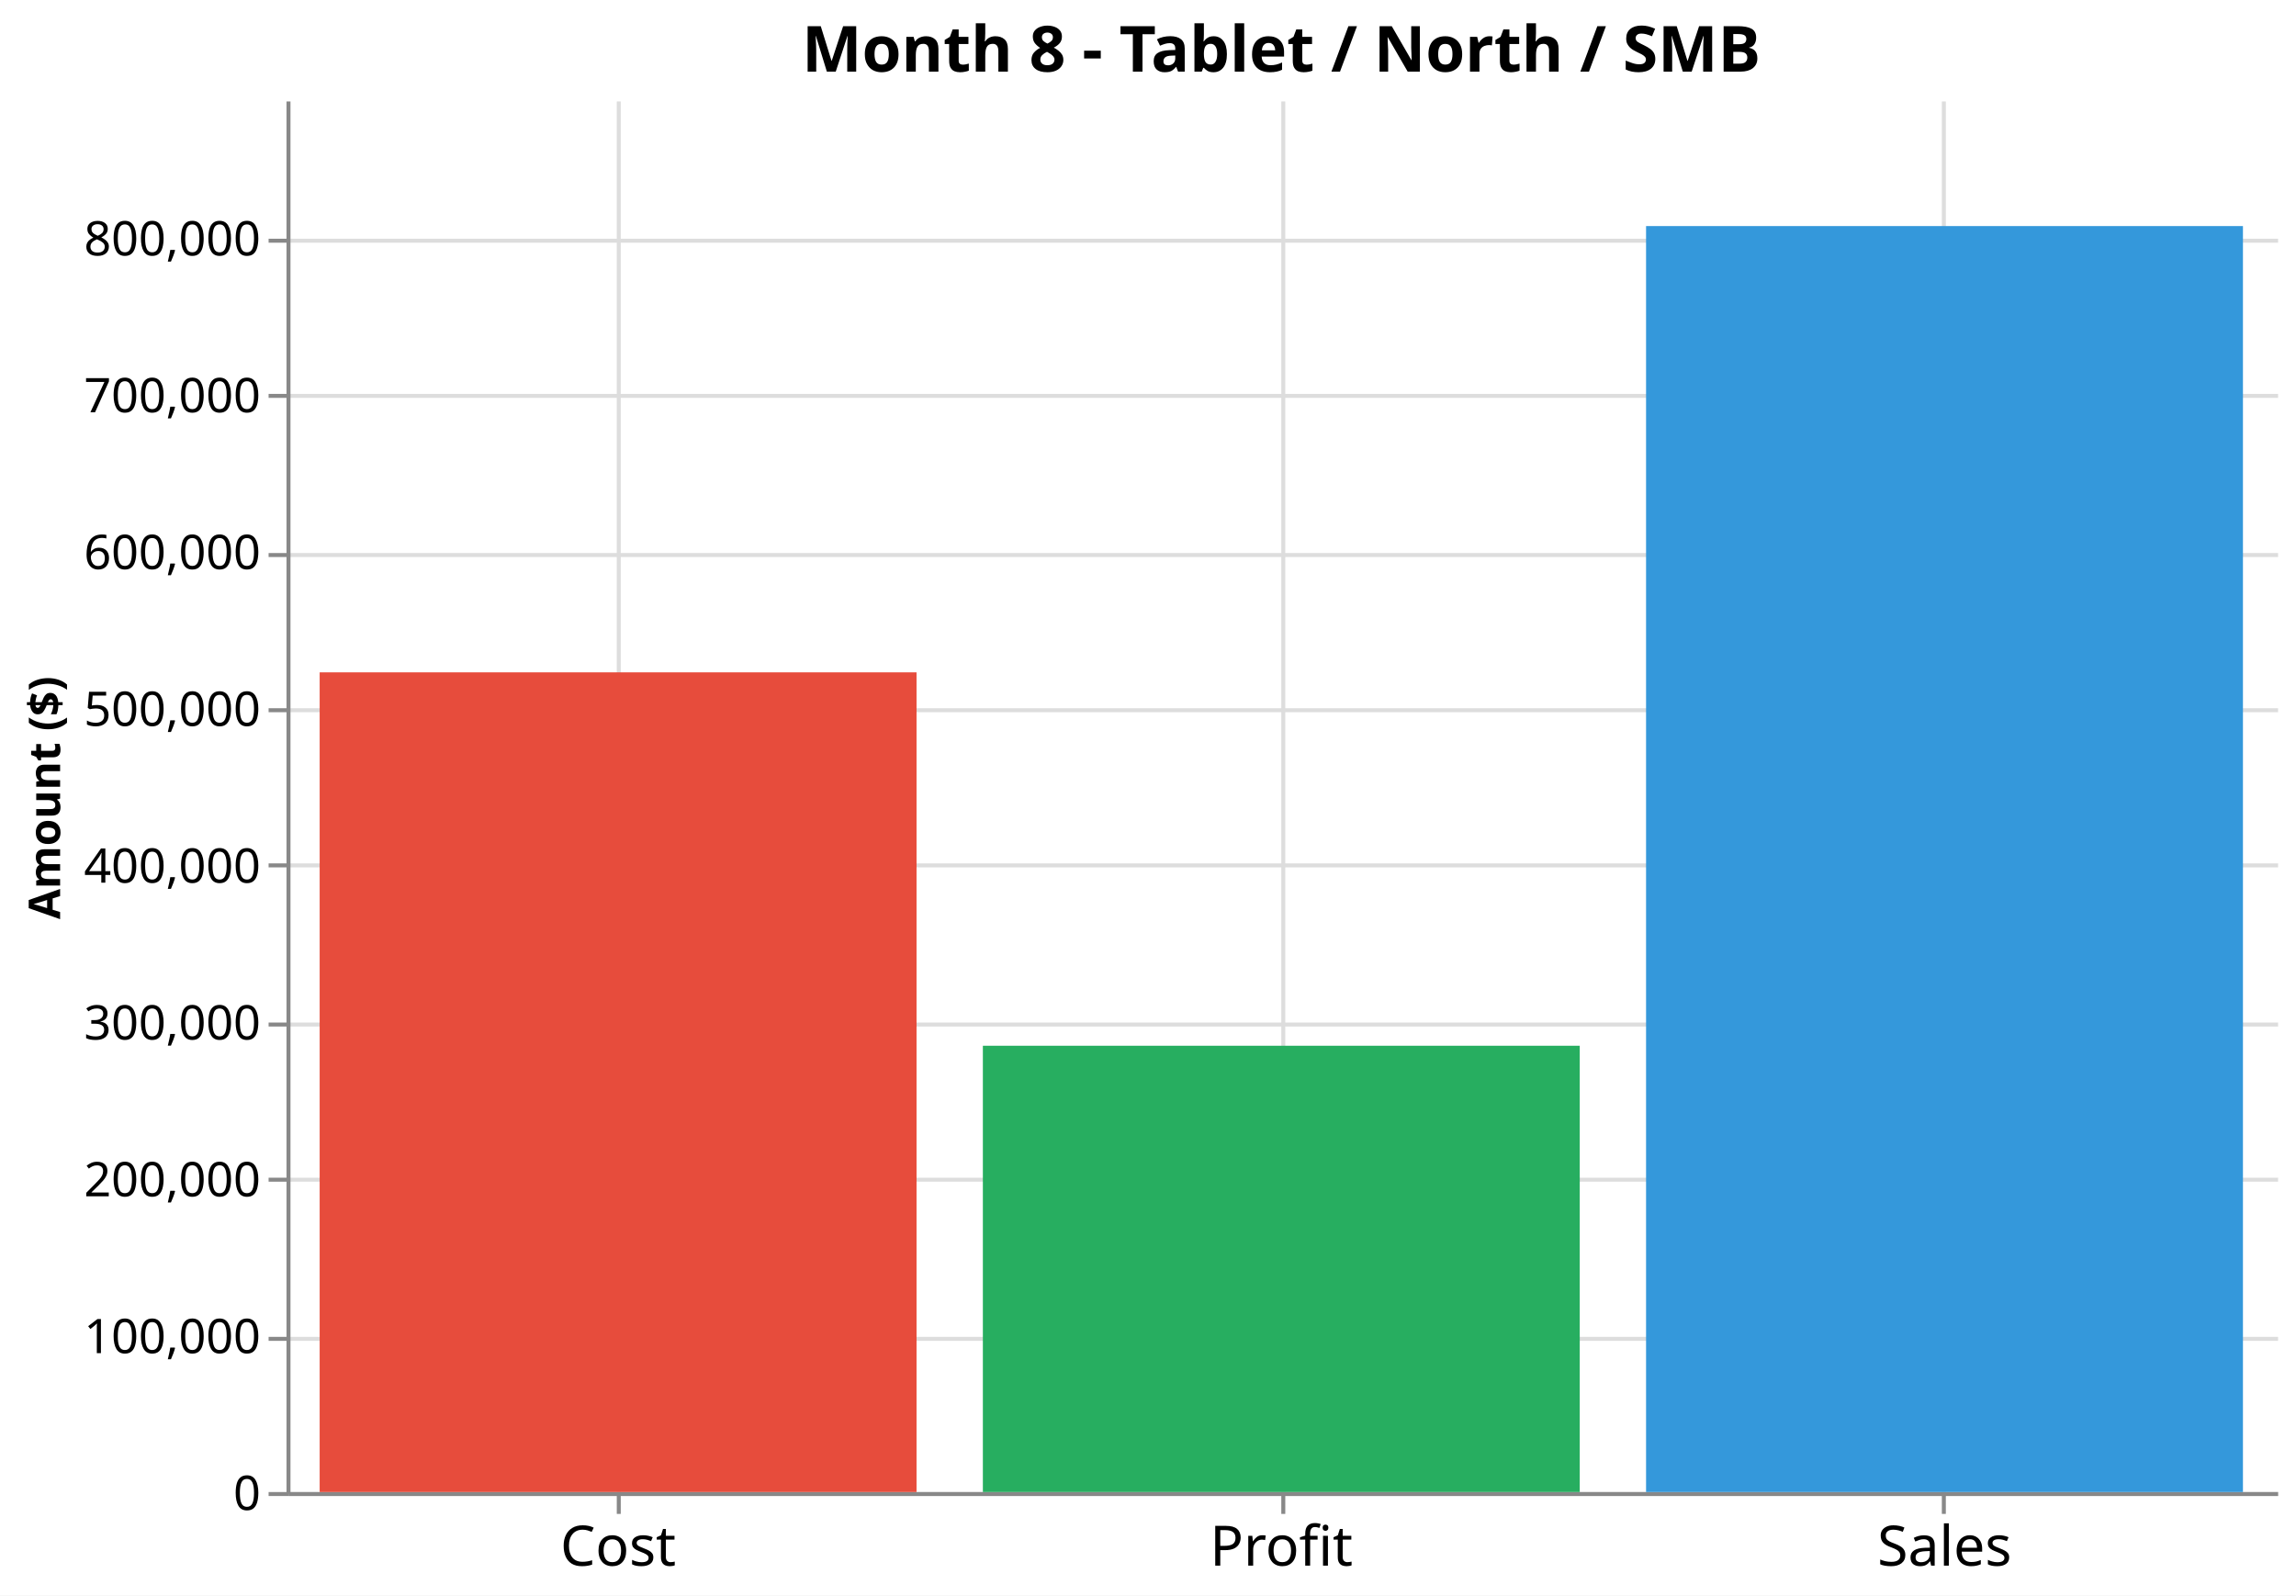
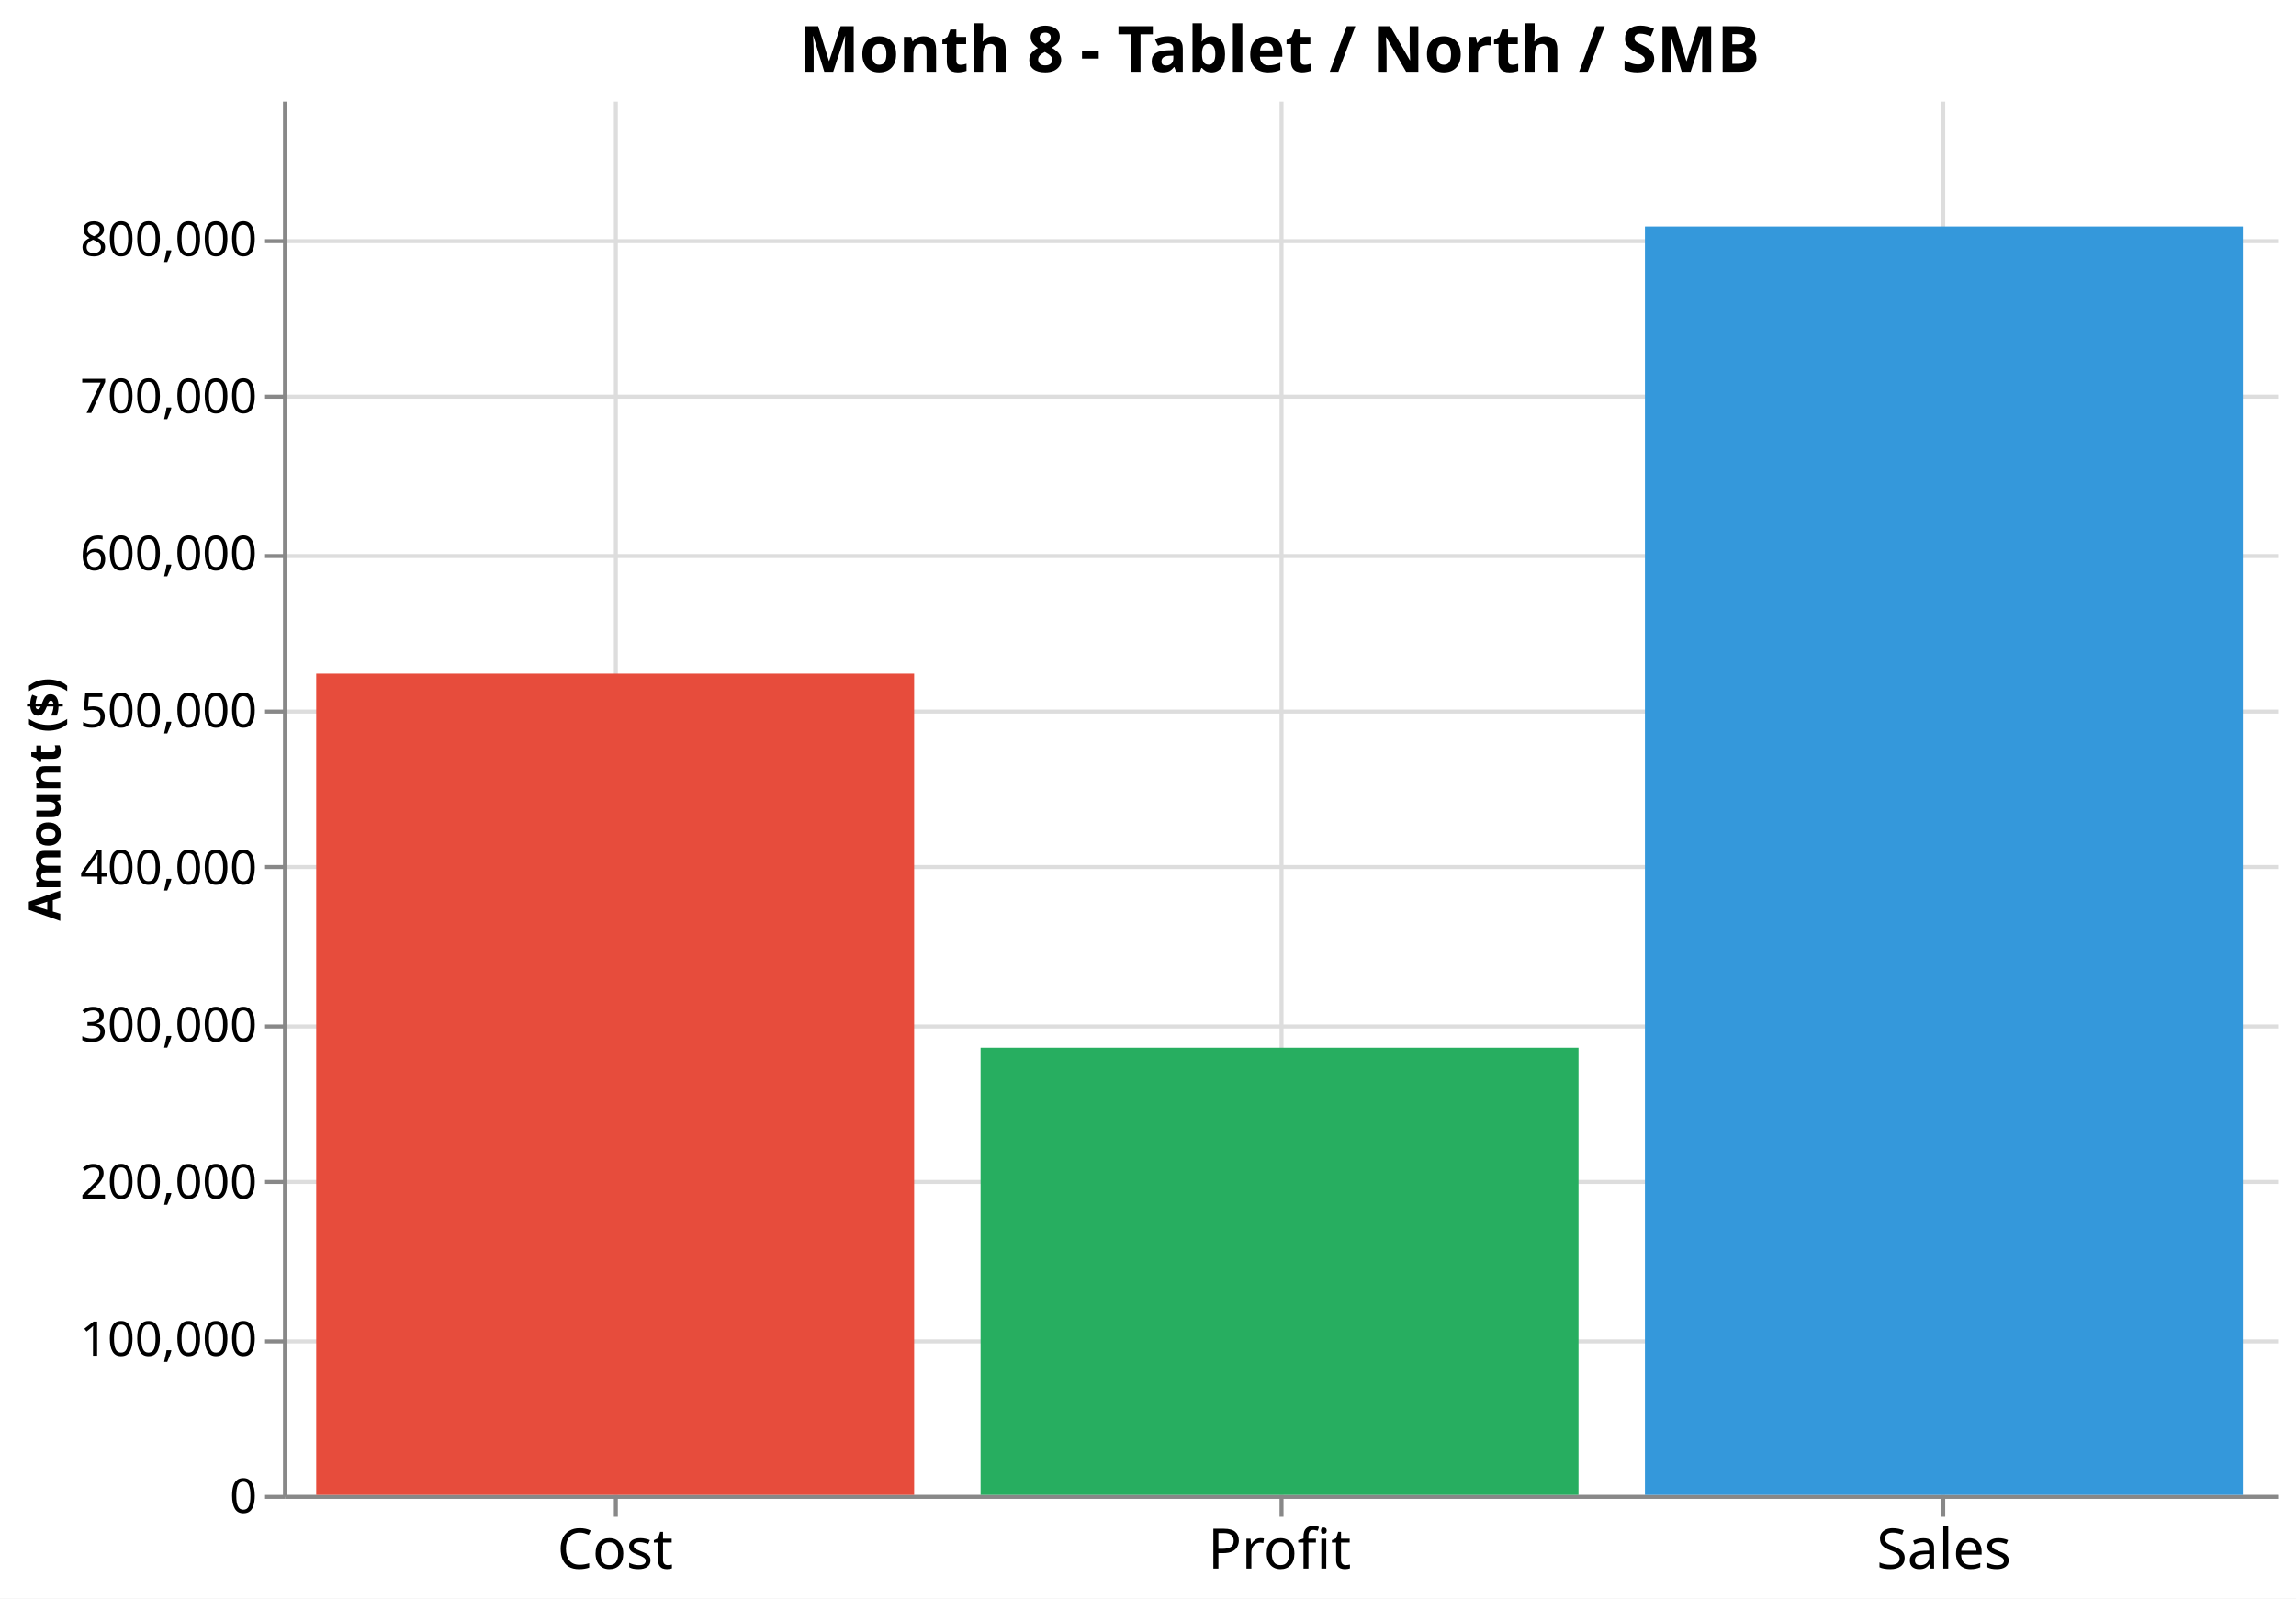
- <svg xmlns="http://www.w3.org/2000/svg" version="1.1" class="marks" width="577" height="401" viewBox="0 0 577 401">
-   <rect width="577" height="401" fill="white" />
-   <g fill="none" stroke-miterlimit="10" transform="translate(72,25)">
+ <svg xmlns="http://www.w3.org/2000/svg" version="1.1" class="marks" width="576" height="401" viewBox="0 0 576 401">
+   <rect width="576" height="401" fill="white" />
+   <g fill="none" stroke-miterlimit="10" transform="translate(71,25)">
    <g class="mark-group role-frame root" role="graphics-object" aria-roledescription="group mark container">
      <g transform="translate(0,0)">
        <path class="background" aria-hidden="true" d="M0,0h500v350h-500Z" />
        <g>
          <g class="mark-group role-axis" aria-hidden="true">
            <g transform="translate(0.5,350.5)">
              <path class="background" aria-hidden="true" d="M0,0h0v0h0Z" pointer-events="none" />
              <g>
                <g class="mark-rule role-axis-grid" pointer-events="none">
                  <line transform="translate(83,-350)" x2="0" y2="350" stroke="#ddd" stroke-width="1" opacity="1" />
                  <line transform="translate(250,-350)" x2="0" y2="350" stroke="#ddd" stroke-width="1" opacity="1" />
                  <line transform="translate(416,-350)" x2="0" y2="350" stroke="#ddd" stroke-width="1" opacity="1" />
                </g>
              </g>
              <path class="foreground" aria-hidden="true" d="" pointer-events="none" display="none" />
            </g>
          </g>
          <g class="mark-group role-axis" aria-hidden="true">
            <g transform="translate(0.5,0.5)">
              <path class="background" aria-hidden="true" d="M0,0h0v0h0Z" pointer-events="none" />
              <g>
                <g class="mark-rule role-axis-grid" pointer-events="none">
                  <line transform="translate(0,350)" x2="500" y2="0" stroke="#ddd" stroke-width="1" opacity="1" />
                  <line transform="translate(0,311)" x2="500" y2="0" stroke="#ddd" stroke-width="1" opacity="1" />
                  <line transform="translate(0,271)" x2="500" y2="0" stroke="#ddd" stroke-width="1" opacity="1" />
                  <line transform="translate(0,232)" x2="500" y2="0" stroke="#ddd" stroke-width="1" opacity="1" />
                  <line transform="translate(0,192)" x2="500" y2="0" stroke="#ddd" stroke-width="1" opacity="1" />
                  <line transform="translate(0,153)" x2="500" y2="0" stroke="#ddd" stroke-width="1" opacity="1" />
                  <line transform="translate(0,114)" x2="500" y2="0" stroke="#ddd" stroke-width="1" opacity="1" />
                  <line transform="translate(0,74)" x2="500" y2="0" stroke="#ddd" stroke-width="1" opacity="1" />
                  <line transform="translate(0,35)" x2="500" y2="0" stroke="#ddd" stroke-width="1" opacity="1" />
                </g>
              </g>
              <path class="foreground" aria-hidden="true" d="" pointer-events="none" display="none" />
            </g>
          </g>
          <g class="mark-group role-axis" role="graphics-symbol" aria-roledescription="axis" aria-label="X-axis for a discrete scale with 3 values: Cost, Profit, Sales">
            <g transform="translate(0.5,350.5)">
              <path class="background" aria-hidden="true" d="M0,0h0v0h0Z" pointer-events="none" />
              <g>
                <g class="mark-rule role-axis-tick" pointer-events="none">
                  <line transform="translate(83,0)" x2="0" y2="5" stroke="#888" stroke-width="1" opacity="1" />
                  <line transform="translate(250,0)" x2="0" y2="5" stroke="#888" stroke-width="1" opacity="1" />
                  <line transform="translate(416,0)" x2="0" y2="5" stroke="#888" stroke-width="1" opacity="1" />
                </g>
                <g class="mark-text role-axis-label" pointer-events="none">
                  <text text-anchor="middle" transform="translate(82.83333,18)" font-family="sans-serif" font-size="14px" fill="#000" opacity="1">Cost</text>
                  <text text-anchor="middle" transform="translate(249.5,18)" font-family="sans-serif" font-size="14px" fill="#000" opacity="1">Profit</text>
                  <text text-anchor="middle" transform="translate(416.1667,18)" font-family="sans-serif" font-size="14px" fill="#000" opacity="1">Sales</text>
                </g>
                <g class="mark-rule role-axis-domain" pointer-events="none">
                  <line transform="translate(0,0)" x2="500" y2="0" stroke="#888" stroke-width="1" opacity="1" />
                </g>
              </g>
              <path class="foreground" aria-hidden="true" d="" pointer-events="none" display="none" />
            </g>
          </g>
          <g class="mark-group role-axis" role="graphics-symbol" aria-roledescription="axis" aria-label="Y-axis titled 'Amount ($)' for a linear scale with values from 0 to 888,035">
            <g transform="translate(0.5,0.5)">
              <path class="background" aria-hidden="true" d="M0,0h0v0h0Z" pointer-events="none" />
              <g>
                <g class="mark-rule role-axis-tick" pointer-events="none">
                  <line transform="translate(0,350)" x2="-5" y2="0" stroke="#888" stroke-width="1" opacity="1" />
                  <line transform="translate(0,311)" x2="-5" y2="0" stroke="#888" stroke-width="1" opacity="1" />
                  <line transform="translate(0,271)" x2="-5" y2="0" stroke="#888" stroke-width="1" opacity="1" />
                  <line transform="translate(0,232)" x2="-5" y2="0" stroke="#888" stroke-width="1" opacity="1" />
                  <line transform="translate(0,192)" x2="-5" y2="0" stroke="#888" stroke-width="1" opacity="1" />
                  <line transform="translate(0,153)" x2="-5" y2="0" stroke="#888" stroke-width="1" opacity="1" />
                  <line transform="translate(0,114)" x2="-5" y2="0" stroke="#888" stroke-width="1" opacity="1" />
                  <line transform="translate(0,74)" x2="-5" y2="0" stroke="#888" stroke-width="1" opacity="1" />
                  <line transform="translate(0,35)" x2="-5" y2="0" stroke="#888" stroke-width="1" opacity="1" />
                </g>
                <g class="mark-text role-axis-label" pointer-events="none">
                  <text text-anchor="end" transform="translate(-7,354)" font-family="sans-serif" font-size="12px" fill="#000" opacity="1">0</text>
                  <text text-anchor="end" transform="translate(-7,314.5871)" font-family="sans-serif" font-size="12px" fill="#000" opacity="1">100,000</text>
                  <text text-anchor="end" transform="translate(-7,275.1743)" font-family="sans-serif" font-size="12px" fill="#000" opacity="1">200,000</text>
                  <text text-anchor="end" transform="translate(-7,235.7614)" font-family="sans-serif" font-size="12px" fill="#000" opacity="1">300,000</text>
                  <text text-anchor="end" transform="translate(-7,196.3485)" font-family="sans-serif" font-size="12px" fill="#000" opacity="1">400,000</text>
                  <text text-anchor="end" transform="translate(-7,156.9356)" font-family="sans-serif" font-size="12px" fill="#000" opacity="1">500,000</text>
                  <text text-anchor="end" transform="translate(-7,117.5228)" font-family="sans-serif" font-size="12px" fill="#000" opacity="1">600,000</text>
                  <text text-anchor="end" transform="translate(-7,78.10989)" font-family="sans-serif" font-size="12px" fill="#000" opacity="1">700,000</text>
                  <text text-anchor="end" transform="translate(-7,38.69702)" font-family="sans-serif" font-size="12px" fill="#000" opacity="1">800,000</text>
                </g>
                <g class="mark-rule role-axis-domain" pointer-events="none">
                  <line transform="translate(0,350)" x2="0" y2="-350" stroke="#888" stroke-width="1" opacity="1" />
                </g>
                <g class="mark-text role-axis-title" pointer-events="none">
-                   <text text-anchor="middle" transform="translate(-55.39551,175) rotate(-90) translate(0,-2)" font-family="sans-serif" font-size="11px" font-weight="bold" fill="#000" opacity="1">Amount ($)</text>
+                   <text text-anchor="middle" transform="translate(-54.37695,175) rotate(-90) translate(0,-2)" font-family="sans-serif" font-size="11px" font-weight="bold" fill="#000" opacity="1">Amount ($)</text>
                </g>
              </g>
              <path class="foreground" aria-hidden="true" d="" pointer-events="none" display="none" />
            </g>
          </g>
          <g class="mark-rect role-mark marks" role="graphics-object" aria-roledescription="rect mark container">
            <path aria-label="Metric: Cost; Amount: 522,710; Color: #e74c3c" role="graphics-symbol" aria-roledescription="bar" d="M8.333,143.985h150v206.015h-150Z" fill="#e74c3c" />
            <path aria-label="Metric: Profit; Amount: 284,594; Color: #27ae60" role="graphics-symbol" aria-roledescription="bar" d="M175,237.833h150v112.167h-150Z" fill="#27ae60" />
            <path aria-label="Metric: Sales; Amount: 807,304; Color: #3498db" role="graphics-symbol" aria-roledescription="bar" d="M341.667,31.818h150v318.182h-150Z" fill="#3498db" />
          </g>
          <g class="mark-group role-title">
            <g transform="translate(250,-20)">
              <path class="background" aria-hidden="true" d="M0,0h0v0h0Z" pointer-events="none" />
              <g>
                <g class="mark-text role-title-text" role="graphics-symbol" aria-roledescription="title" aria-label="Title text 'Month 8 - Tablet / North / SMB'" pointer-events="none">
                  <text text-anchor="middle" transform="translate(0,13)" font-family="sans-serif" font-size="16px" font-weight="bold" fill="#000" opacity="1">Month 8 - Tablet / North / SMB</text>
                </g>
              </g>
              <path class="foreground" aria-hidden="true" d="" pointer-events="none" display="none" />
            </g>
          </g>
        </g>
        <path class="foreground" aria-hidden="true" d="" display="none" />
      </g>
    </g>
  </g>
</svg>
